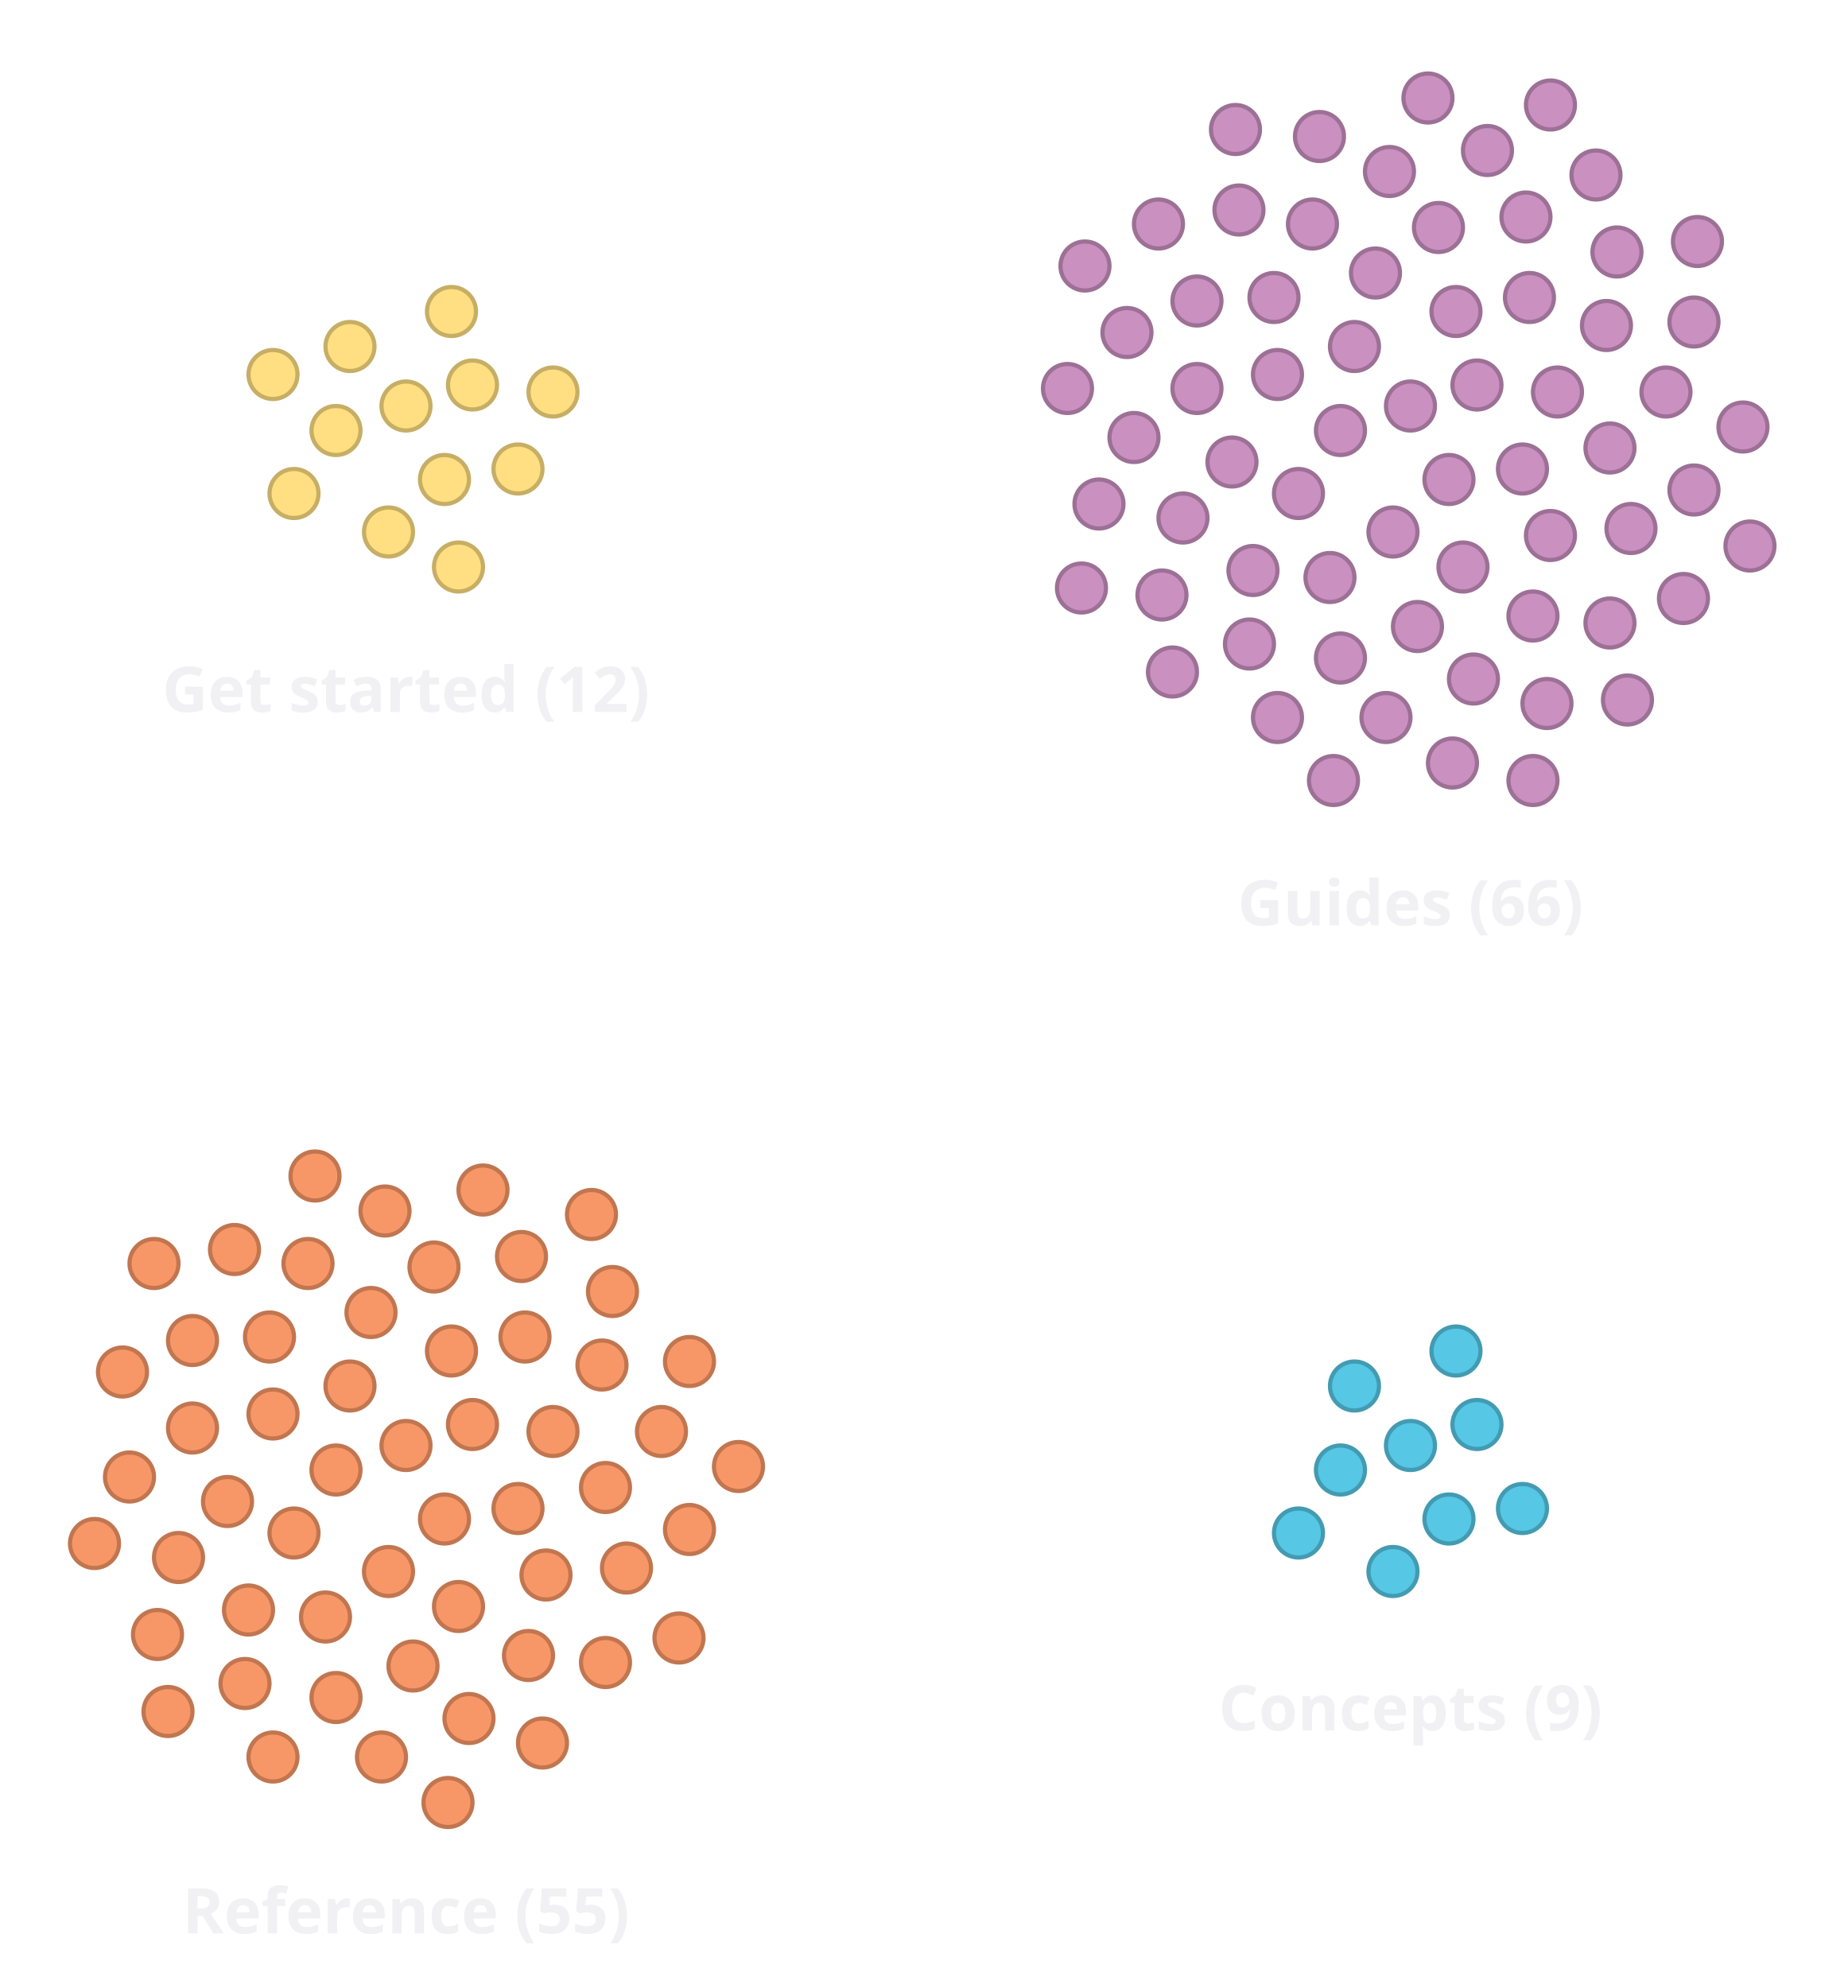
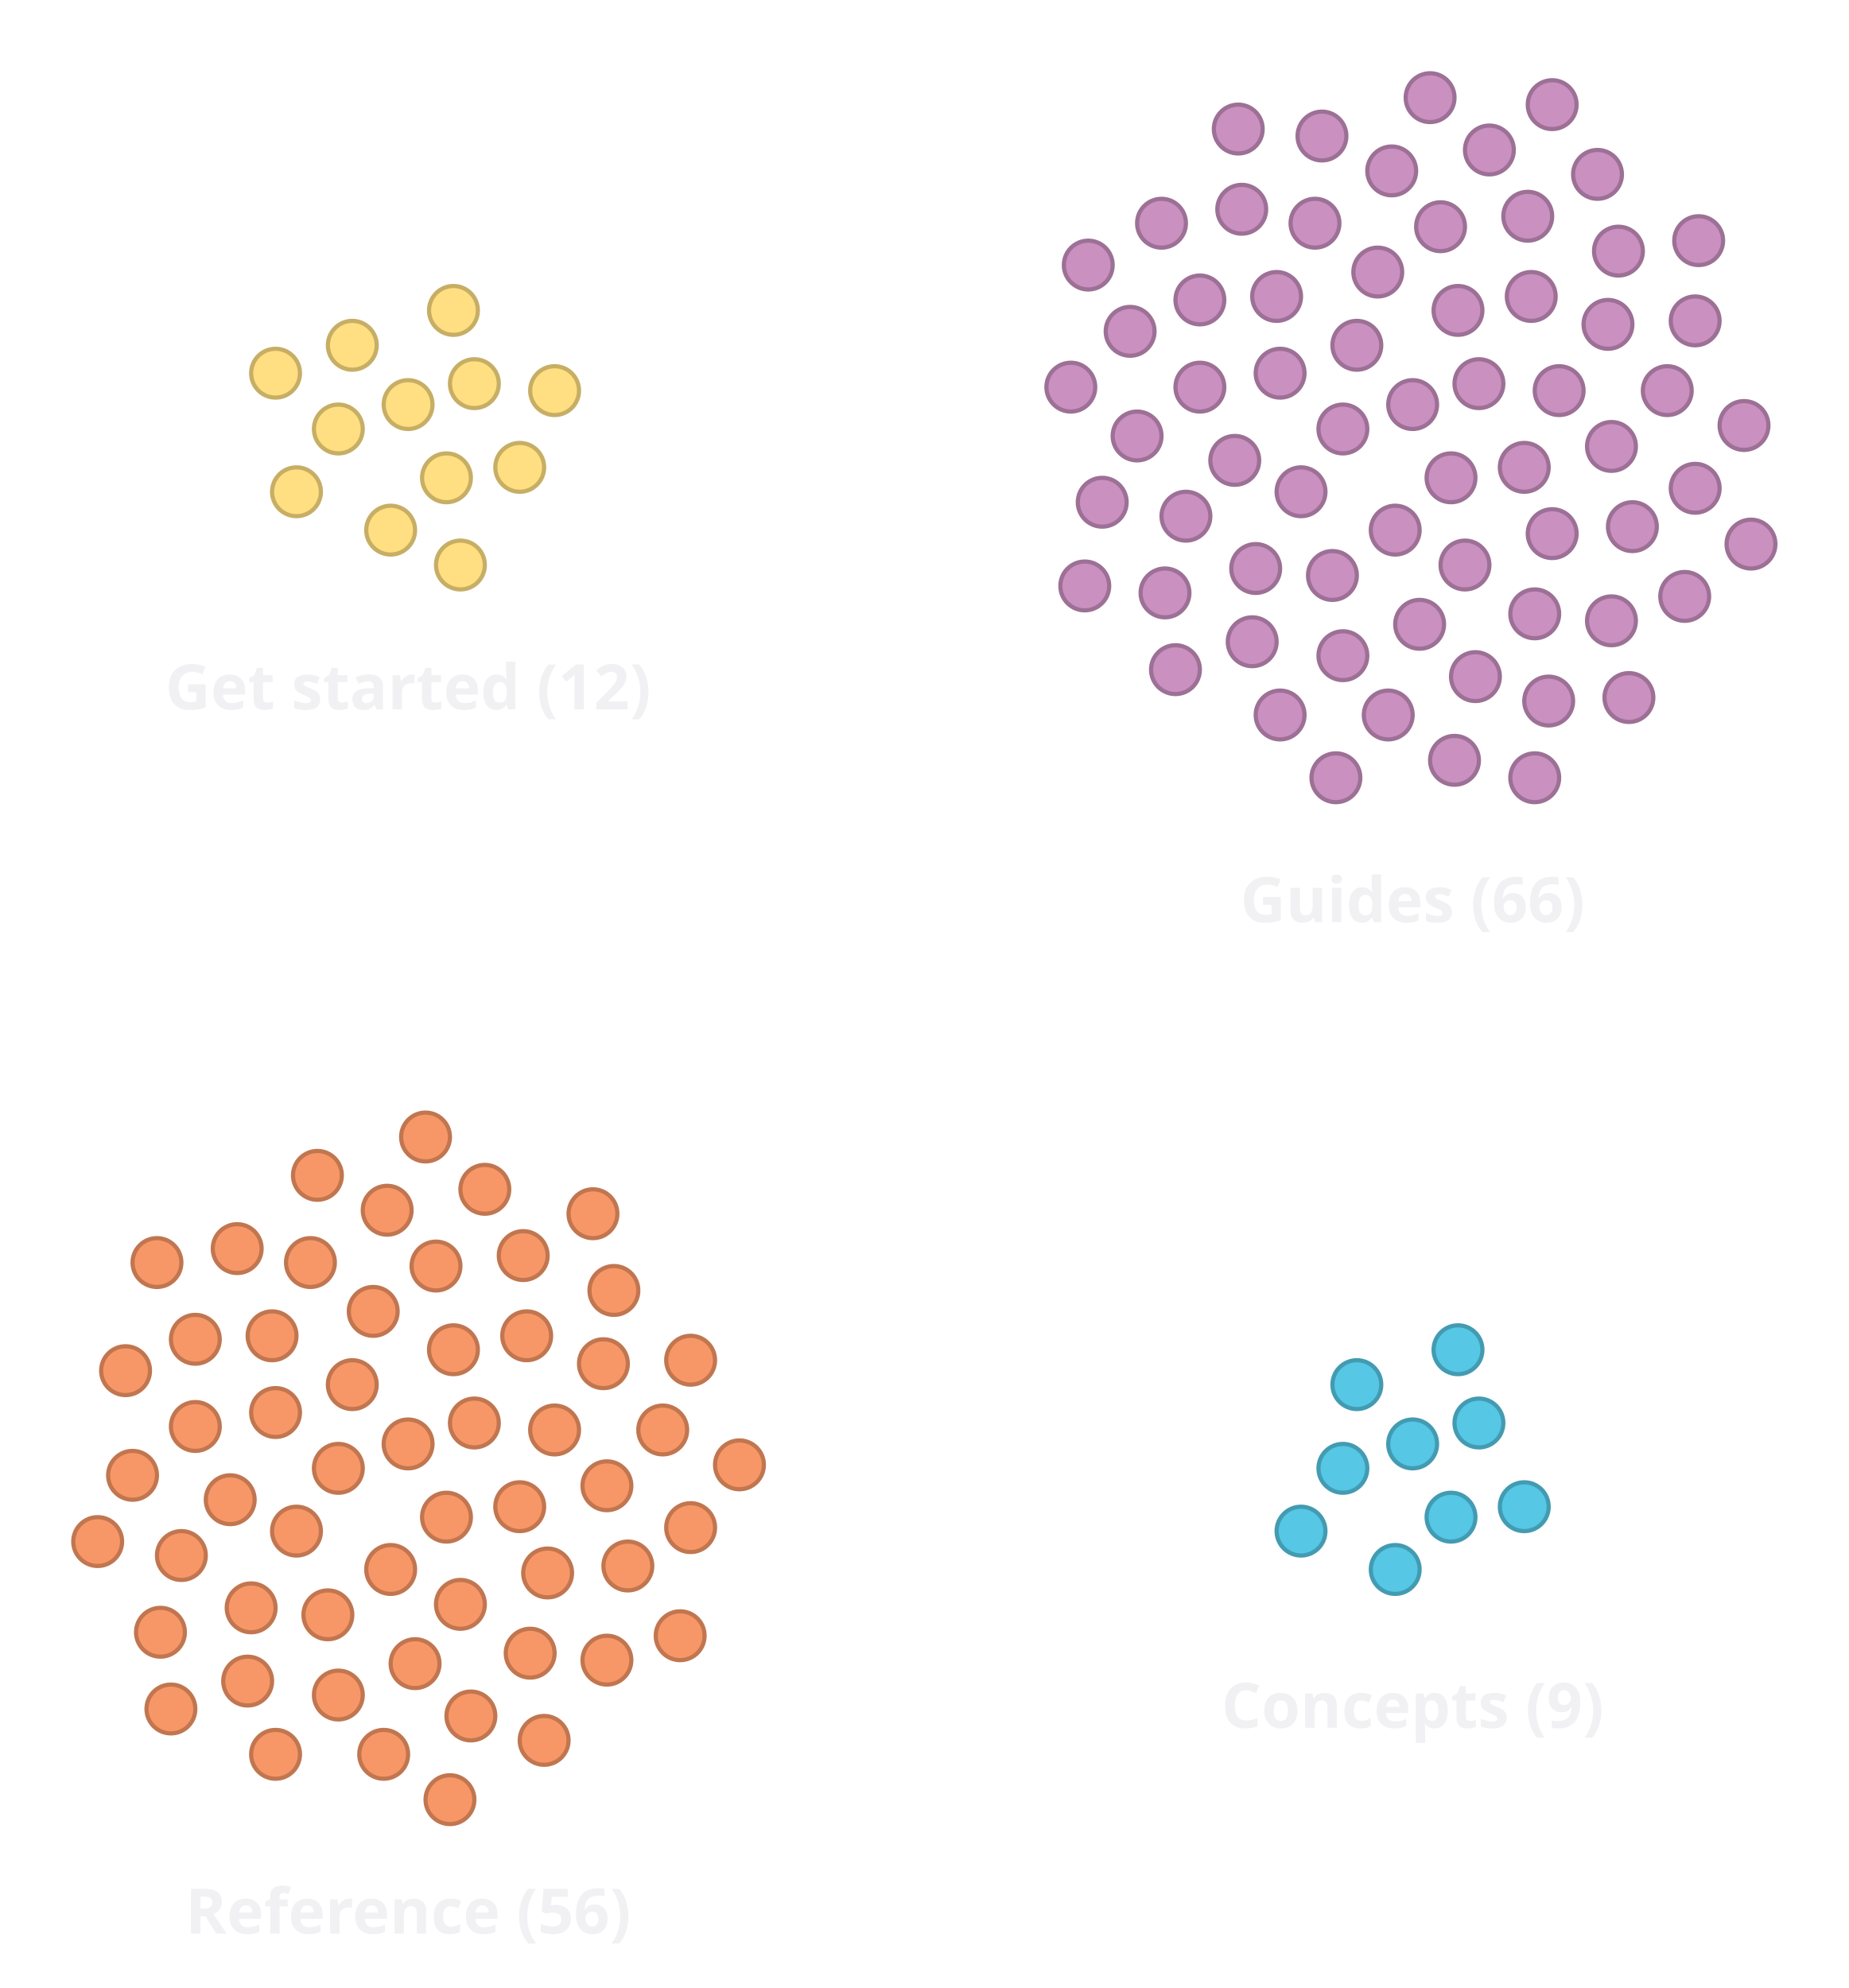
- <svg xmlns="http://www.w3.org/2000/svg" id="docs-graph-1-dark" width="100%" style="max-width: 528px;" viewBox="0 0 528 568" role="img" aria-labelledby="docs-graph-1-dark-title docs-graph-1-dark-desc">
+ <svg xmlns="http://www.w3.org/2000/svg" id="docs-graph-1-dark" width="100%" style="max-width: 530px;" viewBox="0 0 530 570" role="img" aria-labelledby="docs-graph-1-dark-title docs-graph-1-dark-desc">
  <style>#docs-graph-1-dark{font-family:"Relate Sans",system-ui,sans-serif}#docs-graph-1-dark .s-get-started{fill:#FFDF81;stroke:#C7AE65;stroke-width:1.2}#docs-graph-1-dark .s-guides{fill:#C990C0;stroke:#9D7096;stroke-width:1.2}#docs-graph-1-dark .s-reference{fill:#F79767;stroke:#C17650;stroke-width:1.2}#docs-graph-1-dark .s-concepts{fill:#56C7E4;stroke:#439BB2;stroke-width:1.2}#docs-graph-1-dark .sec{font-size:18px;font-weight:600;fill:#F1F1F3}</style>
-   <circle class="s-concepts" cx="403" cy="413" r="7" />
-   <circle class="s-concepts" cx="414" cy="434" r="7" />
-   <circle class="s-concepts" cx="383" cy="420" r="7" />
-   <circle class="s-concepts" cx="422" cy="407" r="7" />
-   <circle class="s-concepts" cx="398" cy="449" r="7" />
-   <circle class="s-concepts" cx="387" cy="396" r="7" />
-   <circle class="s-concepts" cx="435" cy="431" r="7" />
-   <circle class="s-concepts" cx="371" cy="438" r="7" />
-   <circle class="s-concepts" cx="416" cy="386" r="7" />
-   <circle class="s-get-started" cx="116" cy="116" r="7" />
-   <circle class="s-get-started" cx="127" cy="137" r="7" />
-   <circle class="s-get-started" cx="96" cy="123" r="7" />
-   <circle class="s-get-started" cx="135" cy="110" r="7" />
-   <circle class="s-get-started" cx="111" cy="152" r="7" />
-   <circle class="s-get-started" cx="100" cy="99" r="7" />
-   <circle class="s-get-started" cx="148" cy="134" r="7" />
-   <circle class="s-get-started" cx="84" cy="141" r="7" />
-   <circle class="s-get-started" cx="129" cy="89" r="7" />
-   <circle class="s-get-started" cx="131" cy="162" r="7" />
-   <circle class="s-get-started" cx="78" cy="107" r="7" />
-   <circle class="s-get-started" cx="158" cy="112" r="7" />
-   <circle class="s-guides" cx="403" cy="116" r="7" />
-   <circle class="s-guides" cx="414" cy="137" r="7" />
-   <circle class="s-guides" cx="383" cy="123" r="7" />
-   <circle class="s-guides" cx="422" cy="110" r="7" />
-   <circle class="s-guides" cx="398" cy="152" r="7" />
-   <circle class="s-guides" cx="387" cy="99" r="7" />
-   <circle class="s-guides" cx="435" cy="134" r="7" />
-   <circle class="s-guides" cx="371" cy="141" r="7" />
-   <circle class="s-guides" cx="416" cy="89" r="7" />
-   <circle class="s-guides" cx="418" cy="162" r="7" />
-   <circle class="s-guides" cx="365" cy="107" r="7" />
-   <circle class="s-guides" cx="445" cy="112" r="7" />
-   <circle class="s-guides" cx="380" cy="165" r="7" />
-   <circle class="s-guides" cx="393" cy="78" r="7" />
-   <circle class="s-guides" cx="443" cy="153" r="7" />
-   <circle class="s-guides" cx="352" cy="132" r="7" />
-   <circle class="s-guides" cx="437" cy="85" r="7" />
-   <circle class="s-guides" cx="405" cy="179" r="7" />
-   <circle class="s-guides" cx="364" cy="85" r="7" />
-   <circle class="s-guides" cx="460" cy="128" r="7" />
-   <circle class="s-guides" cx="358" cy="163" r="7" />
-   <circle class="s-guides" cx="411" cy="65" r="7" />
-   <circle class="s-guides" cx="438" cy="176" r="7" />
-   <circle class="s-guides" cx="342" cy="111" r="7" />
-   <circle class="s-guides" cx="459" cy="93" r="7" />
-   <circle class="s-guides" cx="383" cy="188" r="7" />
-   <circle class="s-guides" cx="375" cy="64" r="7" />
-   <circle class="s-guides" cx="466" cy="151" r="7" />
-   <circle class="s-guides" cx="338" cy="148" r="7" />
-   <circle class="s-guides" cx="436" cy="62" r="7" />
-   <circle class="s-guides" cx="421" cy="194" r="7" />
-   <circle class="s-guides" cx="342" cy="86" r="7" />
-   <circle class="s-guides" cx="476" cy="112" r="7" />
-   <circle class="s-guides" cx="357" cy="184" r="7" />
-   <circle class="s-guides" cx="397" cy="49" r="7" />
-   <circle class="s-guides" cx="460" cy="178" r="7" />
-   <circle class="s-guides" cx="324" cy="125" r="7" />
-   <circle class="s-guides" cx="462" cy="72" r="7" />
-   <circle class="s-guides" cx="396" cy="205" r="7" />
-   <circle class="s-guides" cx="354" cy="60" r="7" />
-   <circle class="s-guides" cx="484" cy="140" r="7" />
-   <circle class="s-guides" cx="332" cy="170" r="7" />
-   <circle class="s-guides" cx="425" cy="43" r="7" />
-   <circle class="s-guides" cx="442" cy="201" r="7" />
-   <circle class="s-guides" cx="322" cy="95" r="7" />
-   <circle class="s-guides" cx="484" cy="92" r="7" />
-   <circle class="s-guides" cx="365" cy="205" r="7" />
-   <circle class="s-guides" cx="377" cy="39" r="7" />
-   <circle class="s-guides" cx="481" cy="171" r="7" />
-   <circle class="s-guides" cx="314" cy="144" r="7" />
-   <circle class="s-guides" cx="456" cy="50" r="7" />
-   <circle class="s-guides" cx="415" cy="218" r="7" />
-   <circle class="s-guides" cx="331" cy="64" r="7" />
-   <circle class="s-guides" cx="498" cy="122" r="7" />
-   <circle class="s-guides" cx="335" cy="192" r="7" />
-   <circle class="s-guides" cx="408" cy="28" r="7" />
-   <circle class="s-guides" cx="465" cy="200" r="7" />
-   <circle class="s-guides" cx="305" cy="111" r="7" />
-   <circle class="s-guides" cx="485" cy="69" r="7" />
-   <circle class="s-guides" cx="381" cy="223" r="7" />
-   <circle class="s-guides" cx="353" cy="37" r="7" />
-   <circle class="s-guides" cx="500" cy="156" r="7" />
-   <circle class="s-guides" cx="309" cy="168" r="7" />
-   <circle class="s-guides" cx="443" cy="30" r="7" />
-   <circle class="s-guides" cx="438" cy="223" r="7" />
-   <circle class="s-guides" cx="310" cy="76" r="7" />
-   <circle class="s-reference" cx="116" cy="413" r="7" />
-   <circle class="s-reference" cx="127" cy="434" r="7" />
-   <circle class="s-reference" cx="96" cy="420" r="7" />
-   <circle class="s-reference" cx="135" cy="407" r="7" />
-   <circle class="s-reference" cx="111" cy="449" r="7" />
-   <circle class="s-reference" cx="100" cy="396" r="7" />
-   <circle class="s-reference" cx="148" cy="431" r="7" />
-   <circle class="s-reference" cx="84" cy="438" r="7" />
-   <circle class="s-reference" cx="129" cy="386" r="7" />
-   <circle class="s-reference" cx="131" cy="459" r="7" />
-   <circle class="s-reference" cx="78" cy="404" r="7" />
-   <circle class="s-reference" cx="158" cy="409" r="7" />
-   <circle class="s-reference" cx="93" cy="462" r="7" />
-   <circle class="s-reference" cx="106" cy="375" r="7" />
-   <circle class="s-reference" cx="156" cy="450" r="7" />
-   <circle class="s-reference" cx="65" cy="429" r="7" />
-   <circle class="s-reference" cx="150" cy="382" r="7" />
-   <circle class="s-reference" cx="118" cy="476" r="7" />
-   <circle class="s-reference" cx="77" cy="382" r="7" />
-   <circle class="s-reference" cx="173" cy="425" r="7" />
-   <circle class="s-reference" cx="71" cy="460" r="7" />
-   <circle class="s-reference" cx="124" cy="362" r="7" />
-   <circle class="s-reference" cx="151" cy="473" r="7" />
-   <circle class="s-reference" cx="55" cy="408" r="7" />
-   <circle class="s-reference" cx="172" cy="390" r="7" />
-   <circle class="s-reference" cx="96" cy="485" r="7" />
-   <circle class="s-reference" cx="88" cy="361" r="7" />
-   <circle class="s-reference" cx="179" cy="448" r="7" />
-   <circle class="s-reference" cx="51" cy="445" r="7" />
-   <circle class="s-reference" cx="149" cy="359" r="7" />
-   <circle class="s-reference" cx="134" cy="491" r="7" />
-   <circle class="s-reference" cx="55" cy="383" r="7" />
-   <circle class="s-reference" cx="189" cy="409" r="7" />
-   <circle class="s-reference" cx="70" cy="481" r="7" />
-   <circle class="s-reference" cx="110" cy="346" r="7" />
-   <circle class="s-reference" cx="173" cy="475" r="7" />
-   <circle class="s-reference" cx="37" cy="422" r="7" />
-   <circle class="s-reference" cx="175" cy="369" r="7" />
-   <circle class="s-reference" cx="109" cy="502" r="7" />
-   <circle class="s-reference" cx="67" cy="357" r="7" />
-   <circle class="s-reference" cx="197" cy="437" r="7" />
-   <circle class="s-reference" cx="45" cy="467" r="7" />
-   <circle class="s-reference" cx="138" cy="340" r="7" />
-   <circle class="s-reference" cx="155" cy="498" r="7" />
-   <circle class="s-reference" cx="35" cy="392" r="7" />
-   <circle class="s-reference" cx="197" cy="389" r="7" />
-   <circle class="s-reference" cx="78" cy="502" r="7" />
-   <circle class="s-reference" cx="90" cy="336" r="7" />
-   <circle class="s-reference" cx="194" cy="468" r="7" />
-   <circle class="s-reference" cx="27" cy="441" r="7" />
-   <circle class="s-reference" cx="169" cy="347" r="7" />
-   <circle class="s-reference" cx="128" cy="515" r="7" />
-   <circle class="s-reference" cx="44" cy="361" r="7" />
-   <circle class="s-reference" cx="211" cy="419" r="7" />
-   <circle class="s-reference" cx="48" cy="489" r="7" />
-   <text class="sec" x="116" y="203.4" text-anchor="middle">Get started (12)</text>
-   <text class="sec" x="403" y="264.4" text-anchor="middle">Guides (66)</text>
-   <text class="sec" x="116" y="552.4" text-anchor="middle">Reference (55)</text>
-   <text class="sec" x="403" y="494.4" text-anchor="middle">Concepts (9)</text>
+   <circle class="s-concepts" cx="405" cy="414" r="7" />
+   <circle class="s-concepts" cx="416" cy="435" r="7" />
+   <circle class="s-concepts" cx="385" cy="421" r="7" />
+   <circle class="s-concepts" cx="424" cy="408" r="7" />
+   <circle class="s-concepts" cx="400" cy="450" r="7" />
+   <circle class="s-concepts" cx="389" cy="397" r="7" />
+   <circle class="s-concepts" cx="437" cy="432" r="7" />
+   <circle class="s-concepts" cx="373" cy="439" r="7" />
+   <circle class="s-concepts" cx="418" cy="387" r="7" />
+   <circle class="s-get-started" cx="117" cy="116" r="7" />
+   <circle class="s-get-started" cx="128" cy="137" r="7" />
+   <circle class="s-get-started" cx="97" cy="123" r="7" />
+   <circle class="s-get-started" cx="136" cy="110" r="7" />
+   <circle class="s-get-started" cx="112" cy="152" r="7" />
+   <circle class="s-get-started" cx="101" cy="99" r="7" />
+   <circle class="s-get-started" cx="149" cy="134" r="7" />
+   <circle class="s-get-started" cx="85" cy="141" r="7" />
+   <circle class="s-get-started" cx="130" cy="89" r="7" />
+   <circle class="s-get-started" cx="132" cy="162" r="7" />
+   <circle class="s-get-started" cx="79" cy="107" r="7" />
+   <circle class="s-get-started" cx="159" cy="112" r="7" />
+   <circle class="s-guides" cx="405" cy="116" r="7" />
+   <circle class="s-guides" cx="416" cy="137" r="7" />
+   <circle class="s-guides" cx="385" cy="123" r="7" />
+   <circle class="s-guides" cx="424" cy="110" r="7" />
+   <circle class="s-guides" cx="400" cy="152" r="7" />
+   <circle class="s-guides" cx="389" cy="99" r="7" />
+   <circle class="s-guides" cx="437" cy="134" r="7" />
+   <circle class="s-guides" cx="373" cy="141" r="7" />
+   <circle class="s-guides" cx="418" cy="89" r="7" />
+   <circle class="s-guides" cx="420" cy="162" r="7" />
+   <circle class="s-guides" cx="367" cy="107" r="7" />
+   <circle class="s-guides" cx="447" cy="112" r="7" />
+   <circle class="s-guides" cx="382" cy="165" r="7" />
+   <circle class="s-guides" cx="395" cy="78" r="7" />
+   <circle class="s-guides" cx="445" cy="153" r="7" />
+   <circle class="s-guides" cx="354" cy="132" r="7" />
+   <circle class="s-guides" cx="439" cy="85" r="7" />
+   <circle class="s-guides" cx="407" cy="179" r="7" />
+   <circle class="s-guides" cx="366" cy="85" r="7" />
+   <circle class="s-guides" cx="462" cy="128" r="7" />
+   <circle class="s-guides" cx="360" cy="163" r="7" />
+   <circle class="s-guides" cx="413" cy="65" r="7" />
+   <circle class="s-guides" cx="440" cy="176" r="7" />
+   <circle class="s-guides" cx="344" cy="111" r="7" />
+   <circle class="s-guides" cx="461" cy="93" r="7" />
+   <circle class="s-guides" cx="385" cy="188" r="7" />
+   <circle class="s-guides" cx="377" cy="64" r="7" />
+   <circle class="s-guides" cx="468" cy="151" r="7" />
+   <circle class="s-guides" cx="340" cy="148" r="7" />
+   <circle class="s-guides" cx="438" cy="62" r="7" />
+   <circle class="s-guides" cx="423" cy="194" r="7" />
+   <circle class="s-guides" cx="344" cy="86" r="7" />
+   <circle class="s-guides" cx="478" cy="112" r="7" />
+   <circle class="s-guides" cx="359" cy="184" r="7" />
+   <circle class="s-guides" cx="399" cy="49" r="7" />
+   <circle class="s-guides" cx="462" cy="178" r="7" />
+   <circle class="s-guides" cx="326" cy="125" r="7" />
+   <circle class="s-guides" cx="464" cy="72" r="7" />
+   <circle class="s-guides" cx="398" cy="205" r="7" />
+   <circle class="s-guides" cx="356" cy="60" r="7" />
+   <circle class="s-guides" cx="486" cy="140" r="7" />
+   <circle class="s-guides" cx="334" cy="170" r="7" />
+   <circle class="s-guides" cx="427" cy="43" r="7" />
+   <circle class="s-guides" cx="444" cy="201" r="7" />
+   <circle class="s-guides" cx="324" cy="95" r="7" />
+   <circle class="s-guides" cx="486" cy="92" r="7" />
+   <circle class="s-guides" cx="367" cy="205" r="7" />
+   <circle class="s-guides" cx="379" cy="39" r="7" />
+   <circle class="s-guides" cx="483" cy="171" r="7" />
+   <circle class="s-guides" cx="316" cy="144" r="7" />
+   <circle class="s-guides" cx="458" cy="50" r="7" />
+   <circle class="s-guides" cx="417" cy="218" r="7" />
+   <circle class="s-guides" cx="333" cy="64" r="7" />
+   <circle class="s-guides" cx="500" cy="122" r="7" />
+   <circle class="s-guides" cx="337" cy="192" r="7" />
+   <circle class="s-guides" cx="410" cy="28" r="7" />
+   <circle class="s-guides" cx="467" cy="200" r="7" />
+   <circle class="s-guides" cx="307" cy="111" r="7" />
+   <circle class="s-guides" cx="487" cy="69" r="7" />
+   <circle class="s-guides" cx="383" cy="223" r="7" />
+   <circle class="s-guides" cx="355" cy="37" r="7" />
+   <circle class="s-guides" cx="502" cy="156" r="7" />
+   <circle class="s-guides" cx="311" cy="168" r="7" />
+   <circle class="s-guides" cx="445" cy="30" r="7" />
+   <circle class="s-guides" cx="440" cy="223" r="7" />
+   <circle class="s-guides" cx="312" cy="76" r="7" />
+   <circle class="s-reference" cx="117" cy="414" r="7" />
+   <circle class="s-reference" cx="128" cy="435" r="7" />
+   <circle class="s-reference" cx="97" cy="421" r="7" />
+   <circle class="s-reference" cx="136" cy="408" r="7" />
+   <circle class="s-reference" cx="112" cy="450" r="7" />
+   <circle class="s-reference" cx="101" cy="397" r="7" />
+   <circle class="s-reference" cx="149" cy="432" r="7" />
+   <circle class="s-reference" cx="85" cy="439" r="7" />
+   <circle class="s-reference" cx="130" cy="387" r="7" />
+   <circle class="s-reference" cx="132" cy="460" r="7" />
+   <circle class="s-reference" cx="79" cy="405" r="7" />
+   <circle class="s-reference" cx="159" cy="410" r="7" />
+   <circle class="s-reference" cx="94" cy="463" r="7" />
+   <circle class="s-reference" cx="107" cy="376" r="7" />
+   <circle class="s-reference" cx="157" cy="451" r="7" />
+   <circle class="s-reference" cx="66" cy="430" r="7" />
+   <circle class="s-reference" cx="151" cy="383" r="7" />
+   <circle class="s-reference" cx="119" cy="477" r="7" />
+   <circle class="s-reference" cx="78" cy="383" r="7" />
+   <circle class="s-reference" cx="174" cy="426" r="7" />
+   <circle class="s-reference" cx="72" cy="461" r="7" />
+   <circle class="s-reference" cx="125" cy="363" r="7" />
+   <circle class="s-reference" cx="152" cy="474" r="7" />
+   <circle class="s-reference" cx="56" cy="409" r="7" />
+   <circle class="s-reference" cx="173" cy="391" r="7" />
+   <circle class="s-reference" cx="97" cy="486" r="7" />
+   <circle class="s-reference" cx="89" cy="362" r="7" />
+   <circle class="s-reference" cx="180" cy="449" r="7" />
+   <circle class="s-reference" cx="52" cy="446" r="7" />
+   <circle class="s-reference" cx="150" cy="360" r="7" />
+   <circle class="s-reference" cx="135" cy="492" r="7" />
+   <circle class="s-reference" cx="56" cy="384" r="7" />
+   <circle class="s-reference" cx="190" cy="410" r="7" />
+   <circle class="s-reference" cx="71" cy="482" r="7" />
+   <circle class="s-reference" cx="111" cy="347" r="7" />
+   <circle class="s-reference" cx="174" cy="476" r="7" />
+   <circle class="s-reference" cx="38" cy="423" r="7" />
+   <circle class="s-reference" cx="176" cy="370" r="7" />
+   <circle class="s-reference" cx="110" cy="503" r="7" />
+   <circle class="s-reference" cx="68" cy="358" r="7" />
+   <circle class="s-reference" cx="198" cy="438" r="7" />
+   <circle class="s-reference" cx="46" cy="468" r="7" />
+   <circle class="s-reference" cx="139" cy="341" r="7" />
+   <circle class="s-reference" cx="156" cy="499" r="7" />
+   <circle class="s-reference" cx="36" cy="393" r="7" />
+   <circle class="s-reference" cx="198" cy="390" r="7" />
+   <circle class="s-reference" cx="79" cy="503" r="7" />
+   <circle class="s-reference" cx="91" cy="337" r="7" />
+   <circle class="s-reference" cx="195" cy="469" r="7" />
+   <circle class="s-reference" cx="28" cy="442" r="7" />
+   <circle class="s-reference" cx="170" cy="348" r="7" />
+   <circle class="s-reference" cx="129" cy="516" r="7" />
+   <circle class="s-reference" cx="45" cy="362" r="7" />
+   <circle class="s-reference" cx="212" cy="420" r="7" />
+   <circle class="s-reference" cx="49" cy="490" r="7" />
+   <circle class="s-reference" cx="122" cy="326" r="7" />
+   <text class="sec" x="117" y="203.4" text-anchor="middle">Get started (12)</text>
+   <text class="sec" x="405" y="264.4" text-anchor="middle">Guides (66)</text>
+   <text class="sec" x="117" y="554.4" text-anchor="middle">Reference (56)</text>
+   <text class="sec" x="405" y="495.4" text-anchor="middle">Concepts (9)</text>
</svg>
